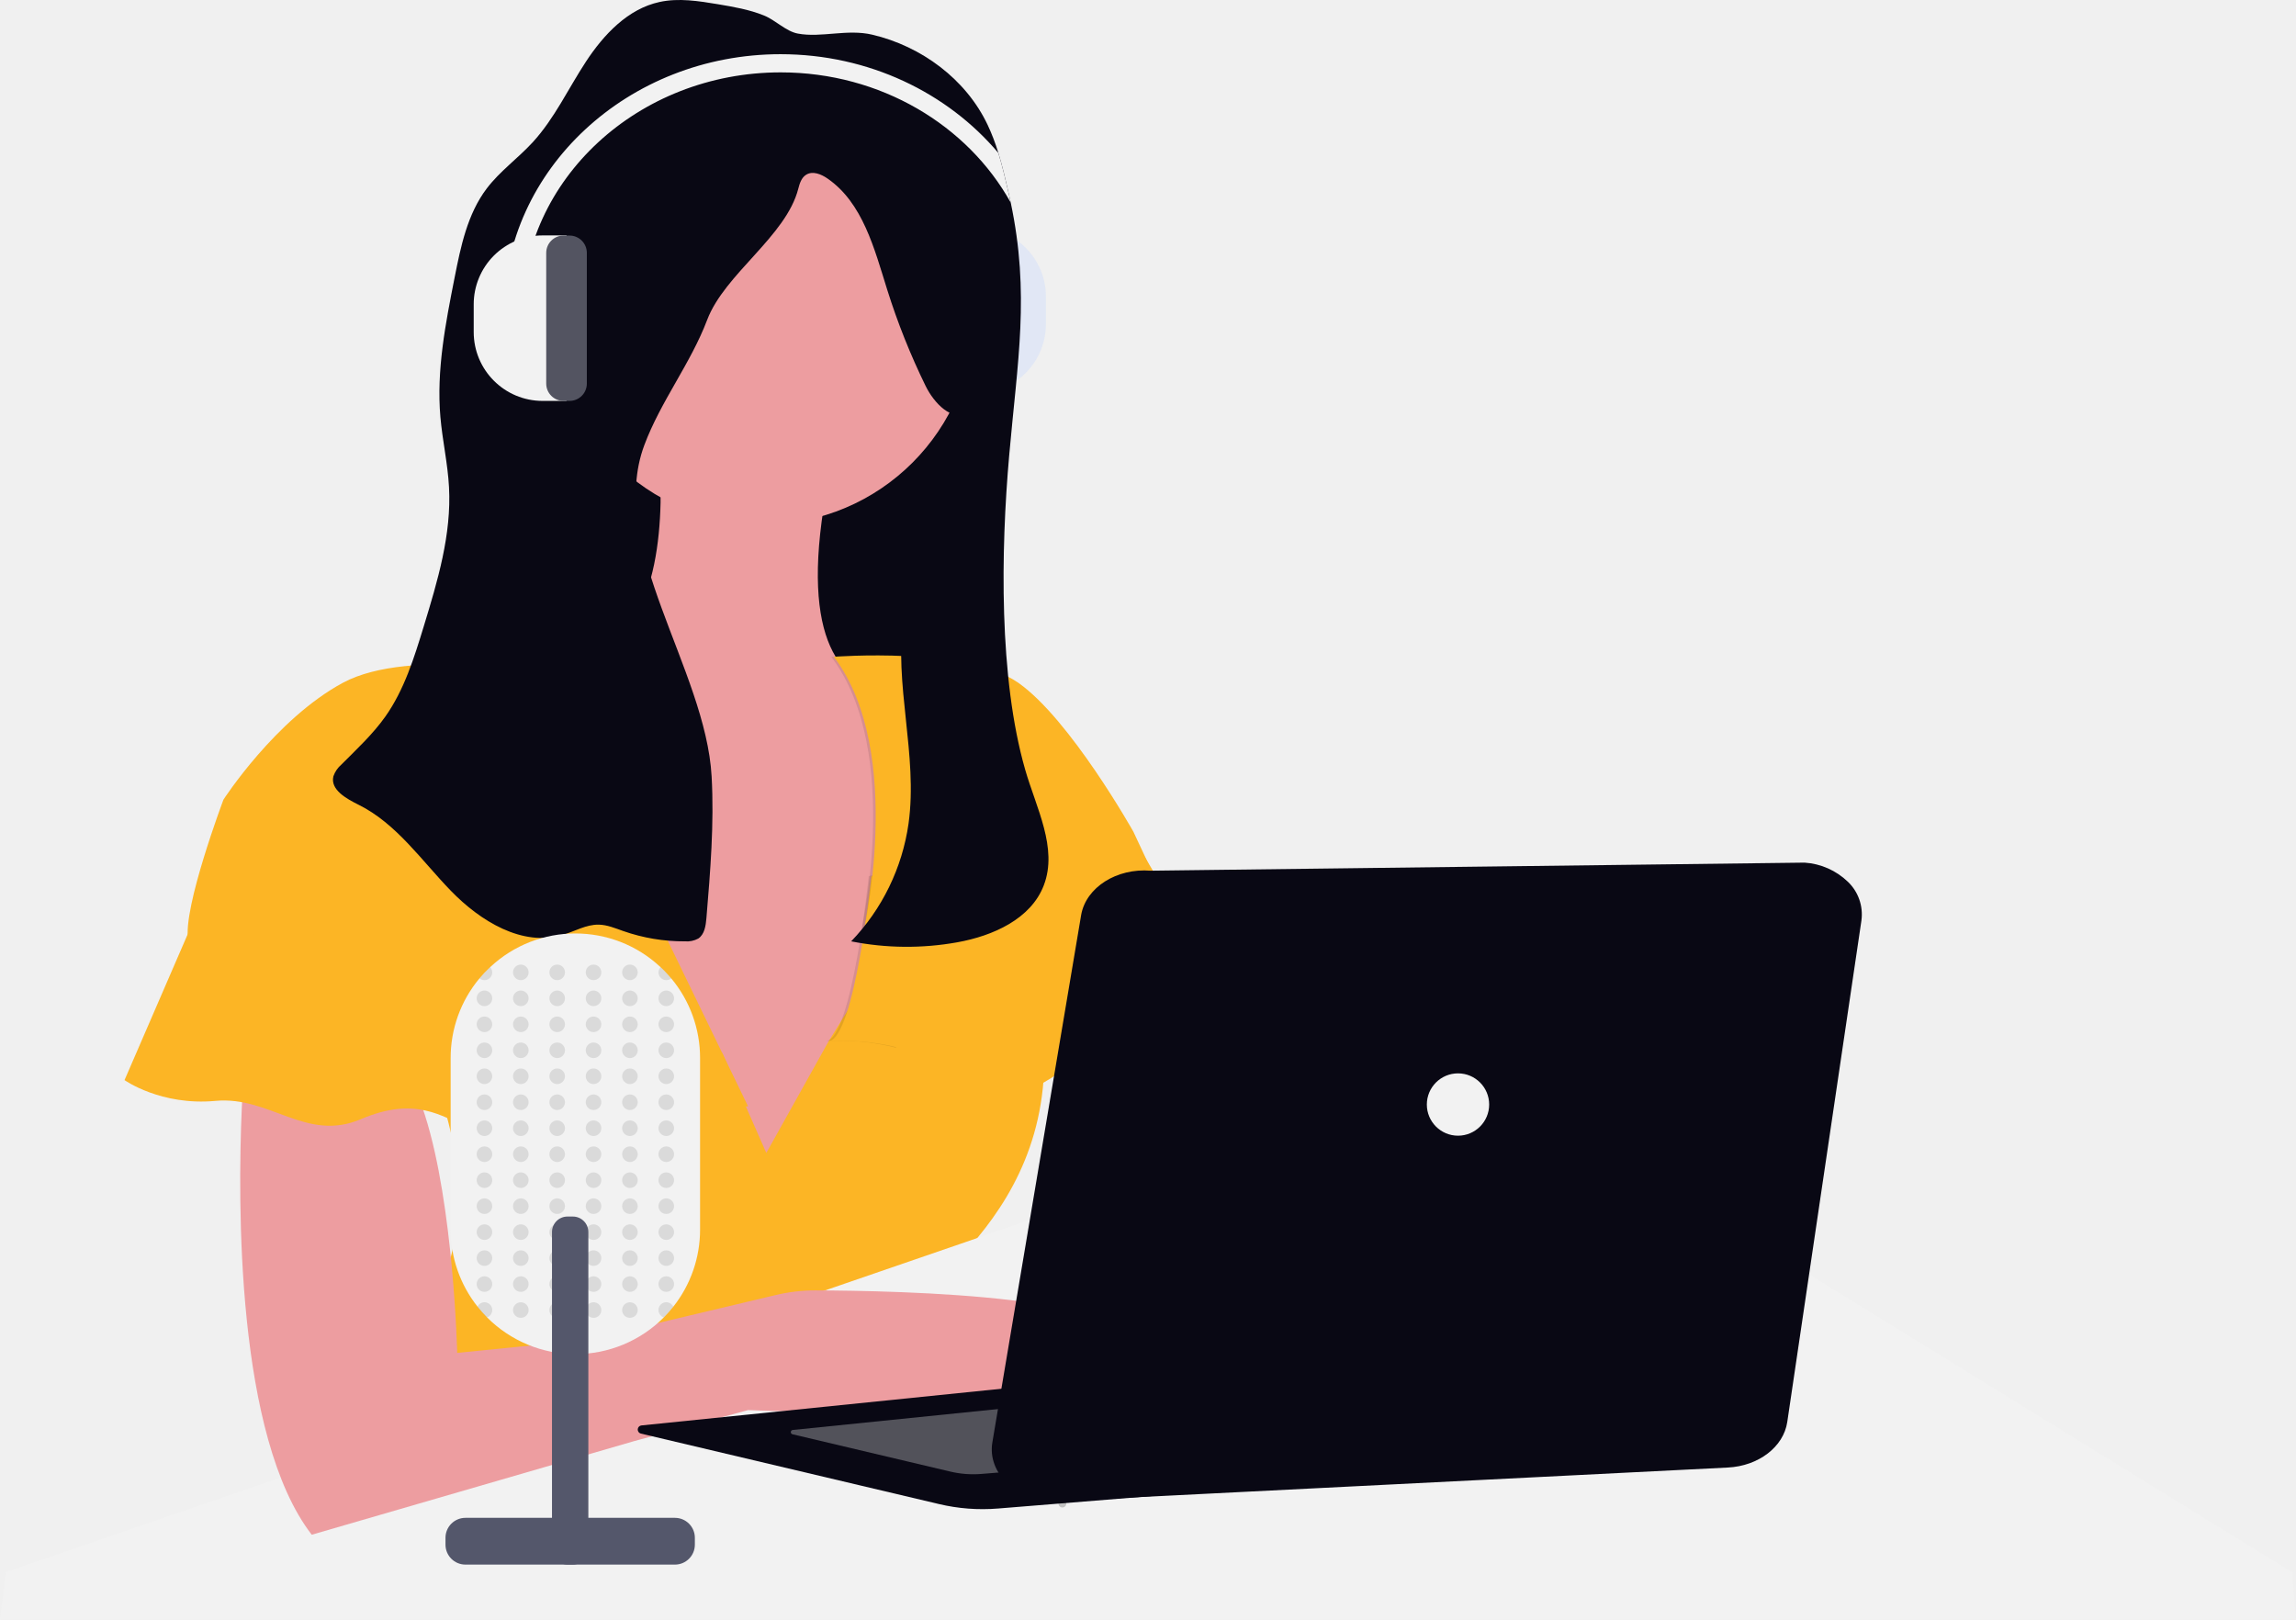
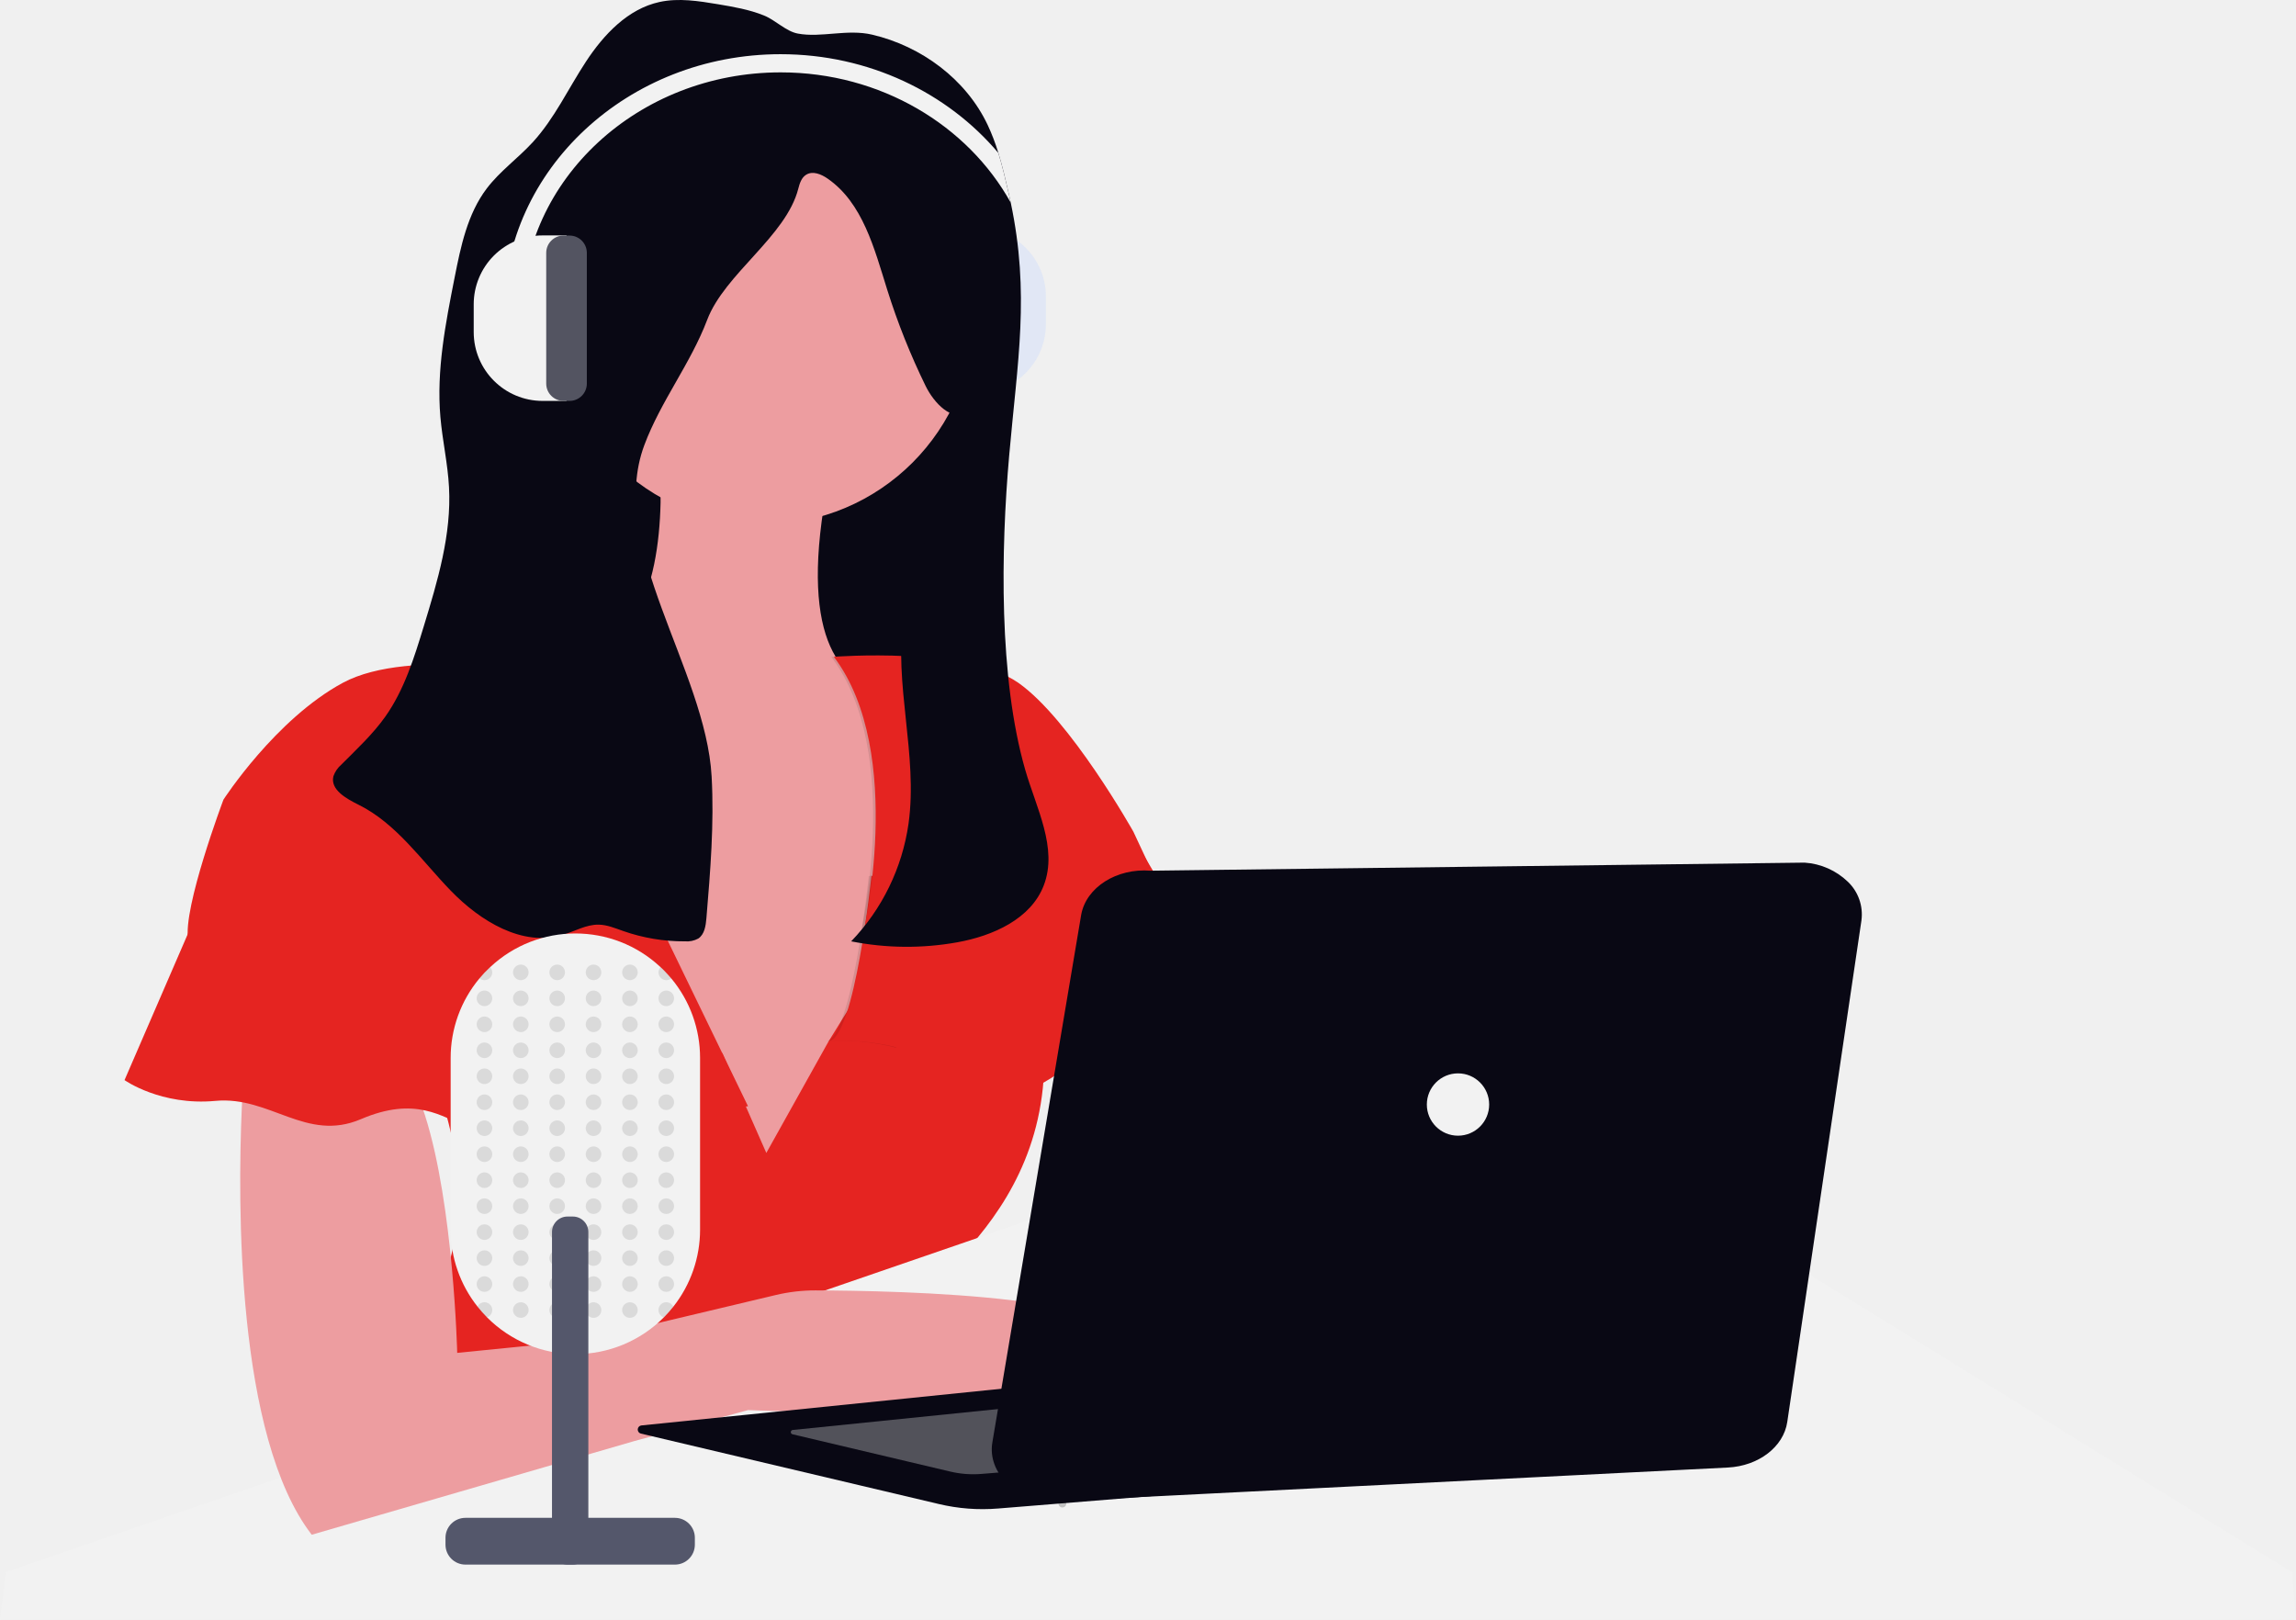
<svg xmlns="http://www.w3.org/2000/svg" width="800.112" height="564.477" viewBox="0 0 800.112 564.477" role="img" artist="Katerina Limpitsouni" source="https://undraw.co/">
  <g transform="translate(-447.337 -224.08)">
    <path d="M24.007,0h8.338V57.672H24.007A24.007,24.007,0,0,1,0,33.665v-9.6A24.007,24.007,0,0,1,24.007,0Z" transform="translate(811.804 361.076) rotate(180)" fill="#dfe6f5" />
    <rect width="14.154" height="57.623" rx="6.03" transform="translate(786.535 361.075) rotate(180)" fill="#535461" />
    <g transform="translate(772.38 303.404)" opacity="0.1">
      <path d="M24.007,0h8.338V57.672H24.007A24.007,24.007,0,0,1,0,33.665v-9.6A24.007,24.007,0,0,1,24.007,0Z" transform="translate(39.422 57.672) rotate(180)" fill="#f2f2f2" />
      <rect width="14.154" height="57.623" rx="6.03" transform="translate(14.154 57.672) rotate(180)" fill="#f2f2f2" />
    </g>
    <rect width="145.733" height="151.168" transform="translate(646.031 333.931)" fill="#090814" />
    <path d="M430.256,372.333l-8.8,63.928-4.145,30.048-1.525,11.036-12.776,24.906-23.46,45.707L334.3,553.393,254.69,441.128s-41.68-79.655,21.69-72.422c35.532,4.066,43.987-27.741,44.622-56.469a213.6,213.6,0,0,0-3.91-43.107l63.361,30.781q-2.209,10.293-3.323,18.914c-3.089,23.518-.528,38.181,4.829,47.066C396.22,389.556,430.256,372.333,430.256,372.333Z" transform="translate(356.533 86.97)" fill="#ed9da0" />
    <circle cx="73.321" cy="73.321" r="73.321" transform="translate(640.147 260.159)" fill="#ed9da0" />
-     <path d="M417.546,589.1c-2.209,8.8,3.363,23.919,10.752,38.767-35.434,3.812-74.289,1.828-74.289,1.828l-39.872,10.87L201.9,673.15c-4.887-6.324-8.8-14.271-12.033-23.225l11.124-12.981c35-21.387,46.44-48.122,48.112-71.66a100.68,100.68,0,0,0-3.089-31.758,106.312,106.312,0,0,0-9.716-25.112l104.19.489h.88l8.563,19.462.391.88,6.373,14.477,21.72-38.924,7.536-12.179,4.223-6.842s62.461-14.506,63.37,22.639a99.209,99.209,0,0,1-.5,12.766c-3.108,29.872-19.452,49.734-32.99,63.273A9.775,9.775,0,0,0,417.546,589.1Z" transform="translate(357.69 82.155)" fill="#fcb525" />
+     <path d="M417.546,589.1c-2.209,8.8,3.363,23.919,10.752,38.767-35.434,3.812-74.289,1.828-74.289,1.828l-39.872,10.87L201.9,673.15c-4.887-6.324-8.8-14.271-12.033-23.225l11.124-12.981c35-21.387,46.44-48.122,48.112-71.66a100.68,100.68,0,0,0-3.089-31.758,106.312,106.312,0,0,0-9.716-25.112l104.19.489h.88l8.563,19.462.391.88,6.373,14.477,21.72-38.924,7.536-12.179,4.223-6.842s62.461-14.506,63.37,22.639a99.209,99.209,0,0,1-.5,12.766c-3.108,29.872-19.452,49.734-32.99,63.273A9.775,9.775,0,0,0,417.546,589.1Z" transform="translate(357.69 82.155)" fill="#E52421" />
    <path d="M658.867,635.765c-1.808,21.72-54.309-7.243-54.309-7.243s-16.295-5.435-71.513-40.732a168.6,168.6,0,0,1-63.537-74.181,106.544,106.544,0,0,1-5.288-14.525L502.264,471l11.094,16.959,36.881,56.352,54.309,36.167S660.675,614.045,658.867,635.765Z" transform="translate(351.513 82.425)" fill="#ed9da0" />
    <path d="M856.33,629.244H60.23l79.7-27.414,199.239-68.541,127.05-43.709H629.861Z" transform="translate(389.515 142.611)" fill="#f2f2f2" />
    <path d="M59.524,650.72l-2.074,16.7H857.563l-1.38-16.7Z" transform="translate(389.887 121.134)" fill="#f2f2f2" />
    <path d="M424.606,440.11l-5.669,41.054-12.776,24.906a77.887,77.887,0,0,0-24.261-2.278c9-1.241,14.819-57.5,14.819-57.5l.518-.117Z" transform="translate(353.366 83.121)" opacity="0.1" />
-     <path d="M507.675,486.314c-18.1-2.717-38.924,23.538-38.924,23.538s-24.437,23.538-40.732,7.243c-15.786-15.786-43.459-13.685-45.179-13.587,9-1.251,14.819-57.506,14.819-57.506l.518-.117,86.869-19.315s5.181,7.937,11.026,18.044C506.619,462.825,519.326,488.064,507.675,486.314Z" transform="translate(353.345 83.425)" fill="#fcb525" />
+     <path d="M507.675,486.314c-18.1-2.717-38.924,23.538-38.924,23.538s-24.437,23.538-40.732,7.243c-15.786-15.786-43.459-13.685-45.179-13.587,9-1.251,14.819-57.506,14.819-57.506l.518-.117,86.869-19.315s5.181,7.937,11.026,18.044C506.619,462.825,519.326,488.064,507.675,486.314Z" transform="translate(353.345 83.425)" fill="#E52421" />
    <path d="M433.464,374.562l-8.8,63.928-4.145,30.048c-12.14-.909-26.861-2.541-26.861-2.541s15.386-64.27-9.961-97.749c0,0,.538,0,1.505-.1C399.428,391.786,433.464,374.562,433.464,374.562Z" transform="translate(353.326 84.741)" opacity="0.1" />
-     <path d="M384.61,368.219s46.167-3.617,64.27,9.052S489,429.179,489,429.179L495.93,444S485.1,445.157,486,446.975s-14.486,10.86-21.72,8.142-25.346,11.73-27.155,13.577-42.54-2.717-42.54-2.717S409.956,401.708,384.61,368.219Z" transform="translate(353.305 84.75)" fill="#fcb525" />
+     <path d="M384.61,368.219s46.167-3.617,64.27,9.052S489,429.179,489,429.179L495.93,444S485.1,445.157,486,446.975s-14.486,10.86-21.72,8.142-25.346,11.73-27.155,13.577-42.54-2.717-42.54-2.717S409.956,401.708,384.61,368.219Z" transform="translate(353.305 84.75)" fill="#E52421" />
    <path d="M477.6,614.785c-20.82,24.437-127.63,19.012-127.63,19.012l-39.833,10.85L197.9,677.236C171.5,643.024,172.09,561.492,173.527,528.512c.391-8.856.831-14.213.831-14.213s38.014-23.538,55.218,0c3.069,4.193,5.64,10.058,7.82,16.862,9.98,31.368,11.2,82.705,11.2,82.705l45.258-4.526,65.755-15.64a59.412,59.412,0,0,1,13.831-1.613C400.7,592.166,495.472,593.808,477.6,614.785Z" transform="translate(358.07 81.686)" fill="#ed9da0" />
-     <path d="M349,526.6s-8.142,1.808-24.437-1.808-22.629,3.617-31.68,7.243-32.589,5.435-41.641,1.808-18.1-10.86-37.144-2.717-31.68-8.152-50.683-6.373-31.68-7.243-31.68-7.243l20.195-46.646,6.06-14.007L309.437,446.5h.723Z" transform="translate(358.999 82.977)" fill="#fcb525" />
-     <path d="M281.655,374.624s-49.783-9.961-73.311,2.717-41.631,40.732-41.631,40.732-14.263,37.864-12.295,48.874,33.106,0,33.106,0,38.923-9.052,44.358,4.526,30.781,6.334,30.781,6.334,52.5-14.486,62.461,1.808Z" transform="translate(358.492 84.679)" fill="#fcb525" />
+     <path d="M349,526.6s-8.142,1.808-24.437-1.808-22.629,3.617-31.68,7.243-32.589,5.435-41.641,1.808-18.1-10.86-37.144-2.717-31.68-8.152-50.683-6.373-31.68-7.243-31.68-7.243l20.195-46.646,6.06-14.007L309.437,446.5h.723Z" transform="translate(358.999 82.977)" fill="#E52421" />
+     <path d="M281.655,374.624s-49.783-9.961-73.311,2.717-41.631,40.732-41.631,40.732-14.263,37.864-12.295,48.874,33.106,0,33.106,0,38.923-9.052,44.358,4.526,30.781,6.334,30.781,6.334,52.5-14.486,62.461,1.808Z" transform="translate(358.492 84.679)" fill="#E52421" />
    <path d="M453.774,442.555c-4.477,11.788-17.751,17.663-30.165,19.9a99.6,99.6,0,0,1-36.978-.332,74.348,74.348,0,0,0,19.99-41.054c3.333-24-5.239-48.493-1.711-72.451,3.626-24.6,19.657-46.186,22.433-70.9-5.513,3.558-11.857-3.206-14.75-9.1a240.157,240.157,0,0,1-13.4-33.567c-4.487-14.291-8.5-30.3-20.84-38.787-2.18-1.505-5.122-2.717-7.38-1.32-1.652.977-2.3,3.04-2.776,4.887-4.242,16.617-25.688,29.676-31.759,45.737-5.777,15.239-16.2,28.347-21.9,43.645-13.059,34.994,21.407,78.14,23.46,115.441.919,16.471-.45,32.98-1.818,49.412-.225,2.629-.645,5.6-2.825,7.077a8.319,8.319,0,0,1-4.672.977,63.839,63.839,0,0,1-21.514-3.6c-2.786-.977-5.581-2.17-8.533-2.219-4.36-.068-8.328,2.326-12.512,3.578-14.105,4.242-28.787-4.839-39.031-15.415s-18.924-23.391-32.1-29.931c-4.311-2.15-9.951-5.259-8.8-9.941A9.461,9.461,0,0,1,209,400.494c5.337-5.366,10.948-10.557,15.317-16.735,6.588-9.335,10.019-20.469,13.362-31.4,4.829-15.816,9.706-32.022,8.8-48.532-.43-8.182-2.287-16.226-3-24.437-1.408-16.265,1.779-32.531,4.946-48.542,2.15-10.909,4.487-22.218,11.2-31.084,4.565-6.021,10.84-10.488,15.962-16.05,7.644-8.3,12.434-18.758,18.631-28.191s14.6-18.367,25.63-20.762c6.676-1.456,13.626-.342,20.371.782,5.386.909,10.9,1.847,15.992,3.91,4.017,1.6,7.712,5.562,11.828,6.315,8.191,1.535,17.194-1.681,25.962.391,17.057,4.017,32.619,15.454,40.184,31.436a71.945,71.945,0,0,1,3.734,9.775c1.447,4.692,2.551,9.491,3.646,14.281.235.977.459,2.033.674,3.04h0c6.7,31.827,2.375,55-.547,88.111s-3.636,77.466,5.572,109.478C451.106,415.654,458.7,429.584,453.774,442.555Z" transform="translate(357.326 90.011)" fill="#090814" />
    <path d="M334.918,510.3v59.744a43.253,43.253,0,0,1-9.325,26.891,44.634,44.634,0,0,1-3.314,3.734,43.449,43.449,0,0,1-61.582,0,44.644,44.644,0,0,1-3.314-3.734A43.254,43.254,0,0,1,248,570.044V510.3a43.215,43.215,0,0,1,10.039-27.78,41.281,41.281,0,0,1,3.724-3.91,43.41,43.41,0,0,1,59.382,0c.352.313.694.655,1.036.977.977.977,1.828,1.955,2.688,2.932a43.214,43.214,0,0,1,10.049,27.78Z" transform="translate(356.381 82.518)" fill="#f2f2f2" />
    <circle cx="2.717" cy="2.717" r="2.717" transform="translate(626.111 560.228)" opacity="0.1" />
    <circle cx="2.717" cy="2.717" r="2.717" transform="translate(626.111 569.28)" opacity="0.1" />
    <circle cx="2.717" cy="2.717" r="2.717" transform="translate(626.111 578.331)" opacity="0.1" />
    <circle cx="2.717" cy="2.717" r="2.717" transform="translate(626.111 587.383)" opacity="0.1" />
    <circle cx="2.717" cy="2.717" r="2.717" transform="translate(626.111 596.435)" opacity="0.1" />
    <circle cx="2.717" cy="2.717" r="2.717" transform="translate(626.111 605.486)" opacity="0.1" />
    <circle cx="2.717" cy="2.717" r="2.717" transform="translate(626.111 614.538)" opacity="0.1" />
    <circle cx="2.717" cy="2.717" r="2.717" transform="translate(626.111 623.599)" opacity="0.1" />
    <circle cx="2.717" cy="2.717" r="2.717" transform="translate(626.111 632.65)" opacity="0.1" />
    <circle cx="2.717" cy="2.717" r="2.717" transform="translate(626.111 641.702)" opacity="0.1" />
    <circle cx="2.717" cy="2.717" r="2.717" transform="translate(626.111 650.753)" opacity="0.1" />
    <circle cx="2.717" cy="2.717" r="2.717" transform="translate(626.111 659.804)" opacity="0.1" />
    <circle cx="2.717" cy="2.717" r="2.717" transform="translate(626.111 668.857)" opacity="0.1" />
    <circle cx="2.717" cy="2.717" r="2.717" transform="translate(626.111 677.909)" opacity="0.1" />
    <path d="M262.728,480.7a2.717,2.717,0,0,1-4.448,2.092A41.284,41.284,0,0,1,262,478.88,2.659,2.659,0,0,1,262.728,480.7Z" transform="translate(356.15 82.248)" opacity="0.1" />
    <circle cx="2.717" cy="2.717" r="2.717" transform="translate(613.442 569.28)" opacity="0.1" />
    <circle cx="2.717" cy="2.717" r="2.717" transform="translate(613.442 578.331)" opacity="0.1" />
    <circle cx="2.717" cy="2.717" r="2.717" transform="translate(613.442 587.383)" opacity="0.1" />
    <circle cx="2.717" cy="2.717" r="2.717" transform="translate(613.442 596.435)" opacity="0.1" />
    <circle cx="2.717" cy="2.717" r="2.717" transform="translate(613.442 605.486)" opacity="0.1" />
    <circle cx="2.717" cy="2.717" r="2.717" transform="translate(613.442 614.538)" opacity="0.1" />
    <circle cx="2.717" cy="2.717" r="2.717" transform="translate(613.442 623.599)" opacity="0.1" />
    <circle cx="2.717" cy="2.717" r="2.717" transform="translate(613.442 632.65)" opacity="0.1" />
    <circle cx="2.717" cy="2.717" r="2.717" transform="translate(613.442 641.702)" opacity="0.1" />
    <circle cx="2.717" cy="2.717" r="2.717" transform="translate(613.442 650.753)" opacity="0.1" />
    <circle cx="2.717" cy="2.717" r="2.717" transform="translate(613.442 659.804)" opacity="0.1" />
    <circle cx="2.717" cy="2.717" r="2.717" transform="translate(613.442 668.857)" opacity="0.1" />
    <path d="M262.711,601.067a2.708,2.708,0,0,1-1.847,2.571,44.6,44.6,0,0,1-3.314-3.734,2.708,2.708,0,0,1,5.161,1.163Z" transform="translate(356.166 79.558)" opacity="0.1" />
    <circle cx="2.717" cy="2.717" r="2.717" transform="translate(638.788 560.228)" opacity="0.1" />
    <circle cx="2.717" cy="2.717" r="2.717" transform="translate(638.788 569.28)" opacity="0.1" />
    <circle cx="2.717" cy="2.717" r="2.717" transform="translate(638.788 578.331)" opacity="0.1" />
    <circle cx="2.717" cy="2.717" r="2.717" transform="translate(638.788 587.383)" opacity="0.1" />
    <circle cx="2.717" cy="2.717" r="2.717" transform="translate(638.788 596.435)" opacity="0.1" />
    <circle cx="2.717" cy="2.717" r="2.717" transform="translate(638.788 605.486)" opacity="0.1" />
    <circle cx="2.717" cy="2.717" r="2.717" transform="translate(638.788 614.538)" opacity="0.1" />
    <circle cx="2.717" cy="2.717" r="2.717" transform="translate(638.788 623.599)" opacity="0.1" />
    <circle cx="2.717" cy="2.717" r="2.717" transform="translate(638.788 632.65)" opacity="0.1" />
    <circle cx="2.717" cy="2.717" r="2.717" transform="translate(638.788 641.702)" opacity="0.1" />
    <circle cx="2.717" cy="2.717" r="2.717" transform="translate(638.788 650.753)" opacity="0.1" />
    <circle cx="2.717" cy="2.717" r="2.717" transform="translate(638.788 659.804)" opacity="0.1" />
    <circle cx="2.717" cy="2.717" r="2.717" transform="translate(638.788 668.857)" opacity="0.1" />
    <circle cx="2.717" cy="2.717" r="2.717" transform="translate(638.788 677.909)" opacity="0.1" />
    <circle cx="2.717" cy="2.717" r="2.717" transform="translate(651.457 560.228)" opacity="0.1" />
    <circle cx="2.717" cy="2.717" r="2.717" transform="translate(651.457 569.28)" opacity="0.1" />
    <circle cx="2.717" cy="2.717" r="2.717" transform="translate(651.457 578.331)" opacity="0.1" />
    <circle cx="2.717" cy="2.717" r="2.717" transform="translate(651.457 587.383)" opacity="0.1" />
    <circle cx="2.717" cy="2.717" r="2.717" transform="translate(651.457 596.435)" opacity="0.1" />
    <circle cx="2.717" cy="2.717" r="2.717" transform="translate(651.457 605.486)" opacity="0.1" />
    <circle cx="2.717" cy="2.717" r="2.717" transform="translate(651.457 614.538)" opacity="0.1" />
    <circle cx="2.717" cy="2.717" r="2.717" transform="translate(651.457 623.599)" opacity="0.1" />
    <circle cx="2.717" cy="2.717" r="2.717" transform="translate(651.457 632.65)" opacity="0.1" />
    <circle cx="2.717" cy="2.717" r="2.717" transform="translate(651.457 641.702)" opacity="0.1" />
    <circle cx="2.717" cy="2.717" r="2.717" transform="translate(651.457 650.753)" opacity="0.1" />
    <circle cx="2.717" cy="2.717" r="2.717" transform="translate(651.457 659.804)" opacity="0.1" />
    <circle cx="2.717" cy="2.717" r="2.717" transform="translate(651.457 668.857)" opacity="0.1" />
    <circle cx="2.717" cy="2.717" r="2.717" transform="translate(651.457 677.909)" opacity="0.1" />
    <circle cx="2.717" cy="2.717" r="2.717" transform="translate(664.134 560.228)" opacity="0.1" />
    <circle cx="2.717" cy="2.717" r="2.717" transform="translate(664.134 569.28)" opacity="0.1" />
    <circle cx="2.717" cy="2.717" r="2.717" transform="translate(664.134 578.331)" opacity="0.1" />
    <circle cx="2.717" cy="2.717" r="2.717" transform="translate(664.134 587.383)" opacity="0.1" />
    <circle cx="2.717" cy="2.717" r="2.717" transform="translate(664.134 596.435)" opacity="0.1" />
    <circle cx="2.717" cy="2.717" r="2.717" transform="translate(664.134 605.486)" opacity="0.1" />
    <circle cx="2.717" cy="2.717" r="2.717" transform="translate(664.134 614.538)" opacity="0.1" />
    <circle cx="2.717" cy="2.717" r="2.717" transform="translate(664.134 623.599)" opacity="0.1" />
    <circle cx="2.717" cy="2.717" r="2.717" transform="translate(664.134 632.65)" opacity="0.1" />
    <circle cx="2.717" cy="2.717" r="2.717" transform="translate(664.134 641.702)" opacity="0.1" />
    <circle cx="2.717" cy="2.717" r="2.717" transform="translate(664.134 650.753)" opacity="0.1" />
    <circle cx="2.717" cy="2.717" r="2.717" transform="translate(664.134 659.804)" opacity="0.1" />
    <circle cx="2.717" cy="2.717" r="2.717" transform="translate(664.134 668.857)" opacity="0.1" />
    <circle cx="2.717" cy="2.717" r="2.717" transform="translate(664.134 677.909)" opacity="0.1" />
    <path d="M326.548,482.789A2.717,2.717,0,0,1,322.1,480.7a2.659,2.659,0,0,1,.723-1.838c.352.313.694.655,1.036.977C324.8,480.8,325.687,481.773,326.548,482.789Z" transform="translate(354.713 82.248)" opacity="0.1" />
    <circle cx="2.717" cy="2.717" r="2.717" transform="translate(676.803 569.28)" opacity="0.1" />
    <circle cx="2.717" cy="2.717" r="2.717" transform="translate(676.803 578.331)" opacity="0.1" />
    <circle cx="2.717" cy="2.717" r="2.717" transform="translate(676.803 587.383)" opacity="0.1" />
    <circle cx="2.717" cy="2.717" r="2.717" transform="translate(676.803 596.435)" opacity="0.1" />
    <circle cx="2.717" cy="2.717" r="2.717" transform="translate(676.803 605.486)" opacity="0.1" />
    <circle cx="2.717" cy="2.717" r="2.717" transform="translate(676.803 614.538)" opacity="0.1" />
    <circle cx="2.717" cy="2.717" r="2.717" transform="translate(676.803 623.599)" opacity="0.1" />
    <circle cx="2.717" cy="2.717" r="2.717" transform="translate(676.803 632.65)" opacity="0.1" />
    <circle cx="2.717" cy="2.717" r="2.717" transform="translate(676.803 641.702)" opacity="0.1" />
    <circle cx="2.717" cy="2.717" r="2.717" transform="translate(676.803 650.753)" opacity="0.1" />
    <circle cx="2.717" cy="2.717" r="2.717" transform="translate(676.803 659.804)" opacity="0.1" />
    <circle cx="2.717" cy="2.717" r="2.717" transform="translate(676.803 668.857)" opacity="0.1" />
    <path d="M327.261,599.894a44.622,44.622,0,0,1-3.314,3.734,2.717,2.717,0,1,1,3.314-3.734Z" transform="translate(354.713 79.558)" opacity="0.1" />
    <rect width="12.668" height="121.296" rx="5.4" transform="translate(639.696 648.036)" fill="#54576b" />
    <rect width="86.899" height="16.295" rx="6.95" transform="translate(602.583 753.038)" fill="#54576b" />
    <circle cx="1.359" cy="1.359" r="1.359" transform="translate(816.201 746.703)" opacity="0.2" />
    <path d="M443.6,205.119c-14.946-26.93-45.287-45.394-80.154-45.394-49.656,0-90.066,37.36-90.066,83.282H267c0-49.412,43.254-89.616,96.4-89.616,30.771,0,58.219,13.47,75.882,34.408,1.447,4.692,2.551,9.491,3.646,14.281C443.172,203.1,443.4,204.112,443.6,205.119Z" transform="translate(355.953 89.576)" fill="#f2f2f2" />
    <path d="M250.337,156h8.338v57.672h-8.338a24.007,24.007,0,0,1-24.007-24.007v-9.6A24.007,24.007,0,0,1,250.337,156Z" transform="translate(386.085 150.121)" fill="#f2f2f2" />
    <rect width="14.154" height="57.623" rx="6.03" transform="translate(637.684 306.17)" fill="#535461" />
    <g transform="translate(669.569 524.7)">
      <path d="M370.02,641.858,592.447,619.19l2.717,43.449-100.847,8.172a65.861,65.861,0,0,1-20.732-1.583L369.835,644.7a1.447,1.447,0,0,1,.186-2.844Z" transform="translate(-368.728 -445.725)" fill="#090814" />
      <path d="M423.985,643.724,541.6,631.74l1.437,22.971-53.322,4.33a34.829,34.829,0,0,1-10.967-.85l-54.857-12.971a.762.762,0,0,1,.1-1.5Z" transform="translate(-369.957 -446.008)" fill="#fff" opacity="0.3" />
      <path d="M550.315,391.88l227.891-2.81a24,24,0,0,1,15.1,6.683,15.757,15.757,0,0,1,4.711,13.434L772.165,584c-1.276,8.667-10,15.352-20.732,15.877l-232.925,11.71a25.076,25.076,0,0,1-17.707-5.814c-4.524-4-6.587-9.45-5.616-14.826l30.928-183.716C527.835,397.68,538.494,390.921,550.315,391.88Z" transform="translate(-371.57 -389.07)" fill="#090814" />
      <circle cx="10.86" cy="10.86" r="10.86" transform="translate(274.995 73.439)" fill="#f2f2f2" />
    </g>
  </g>
</svg>
